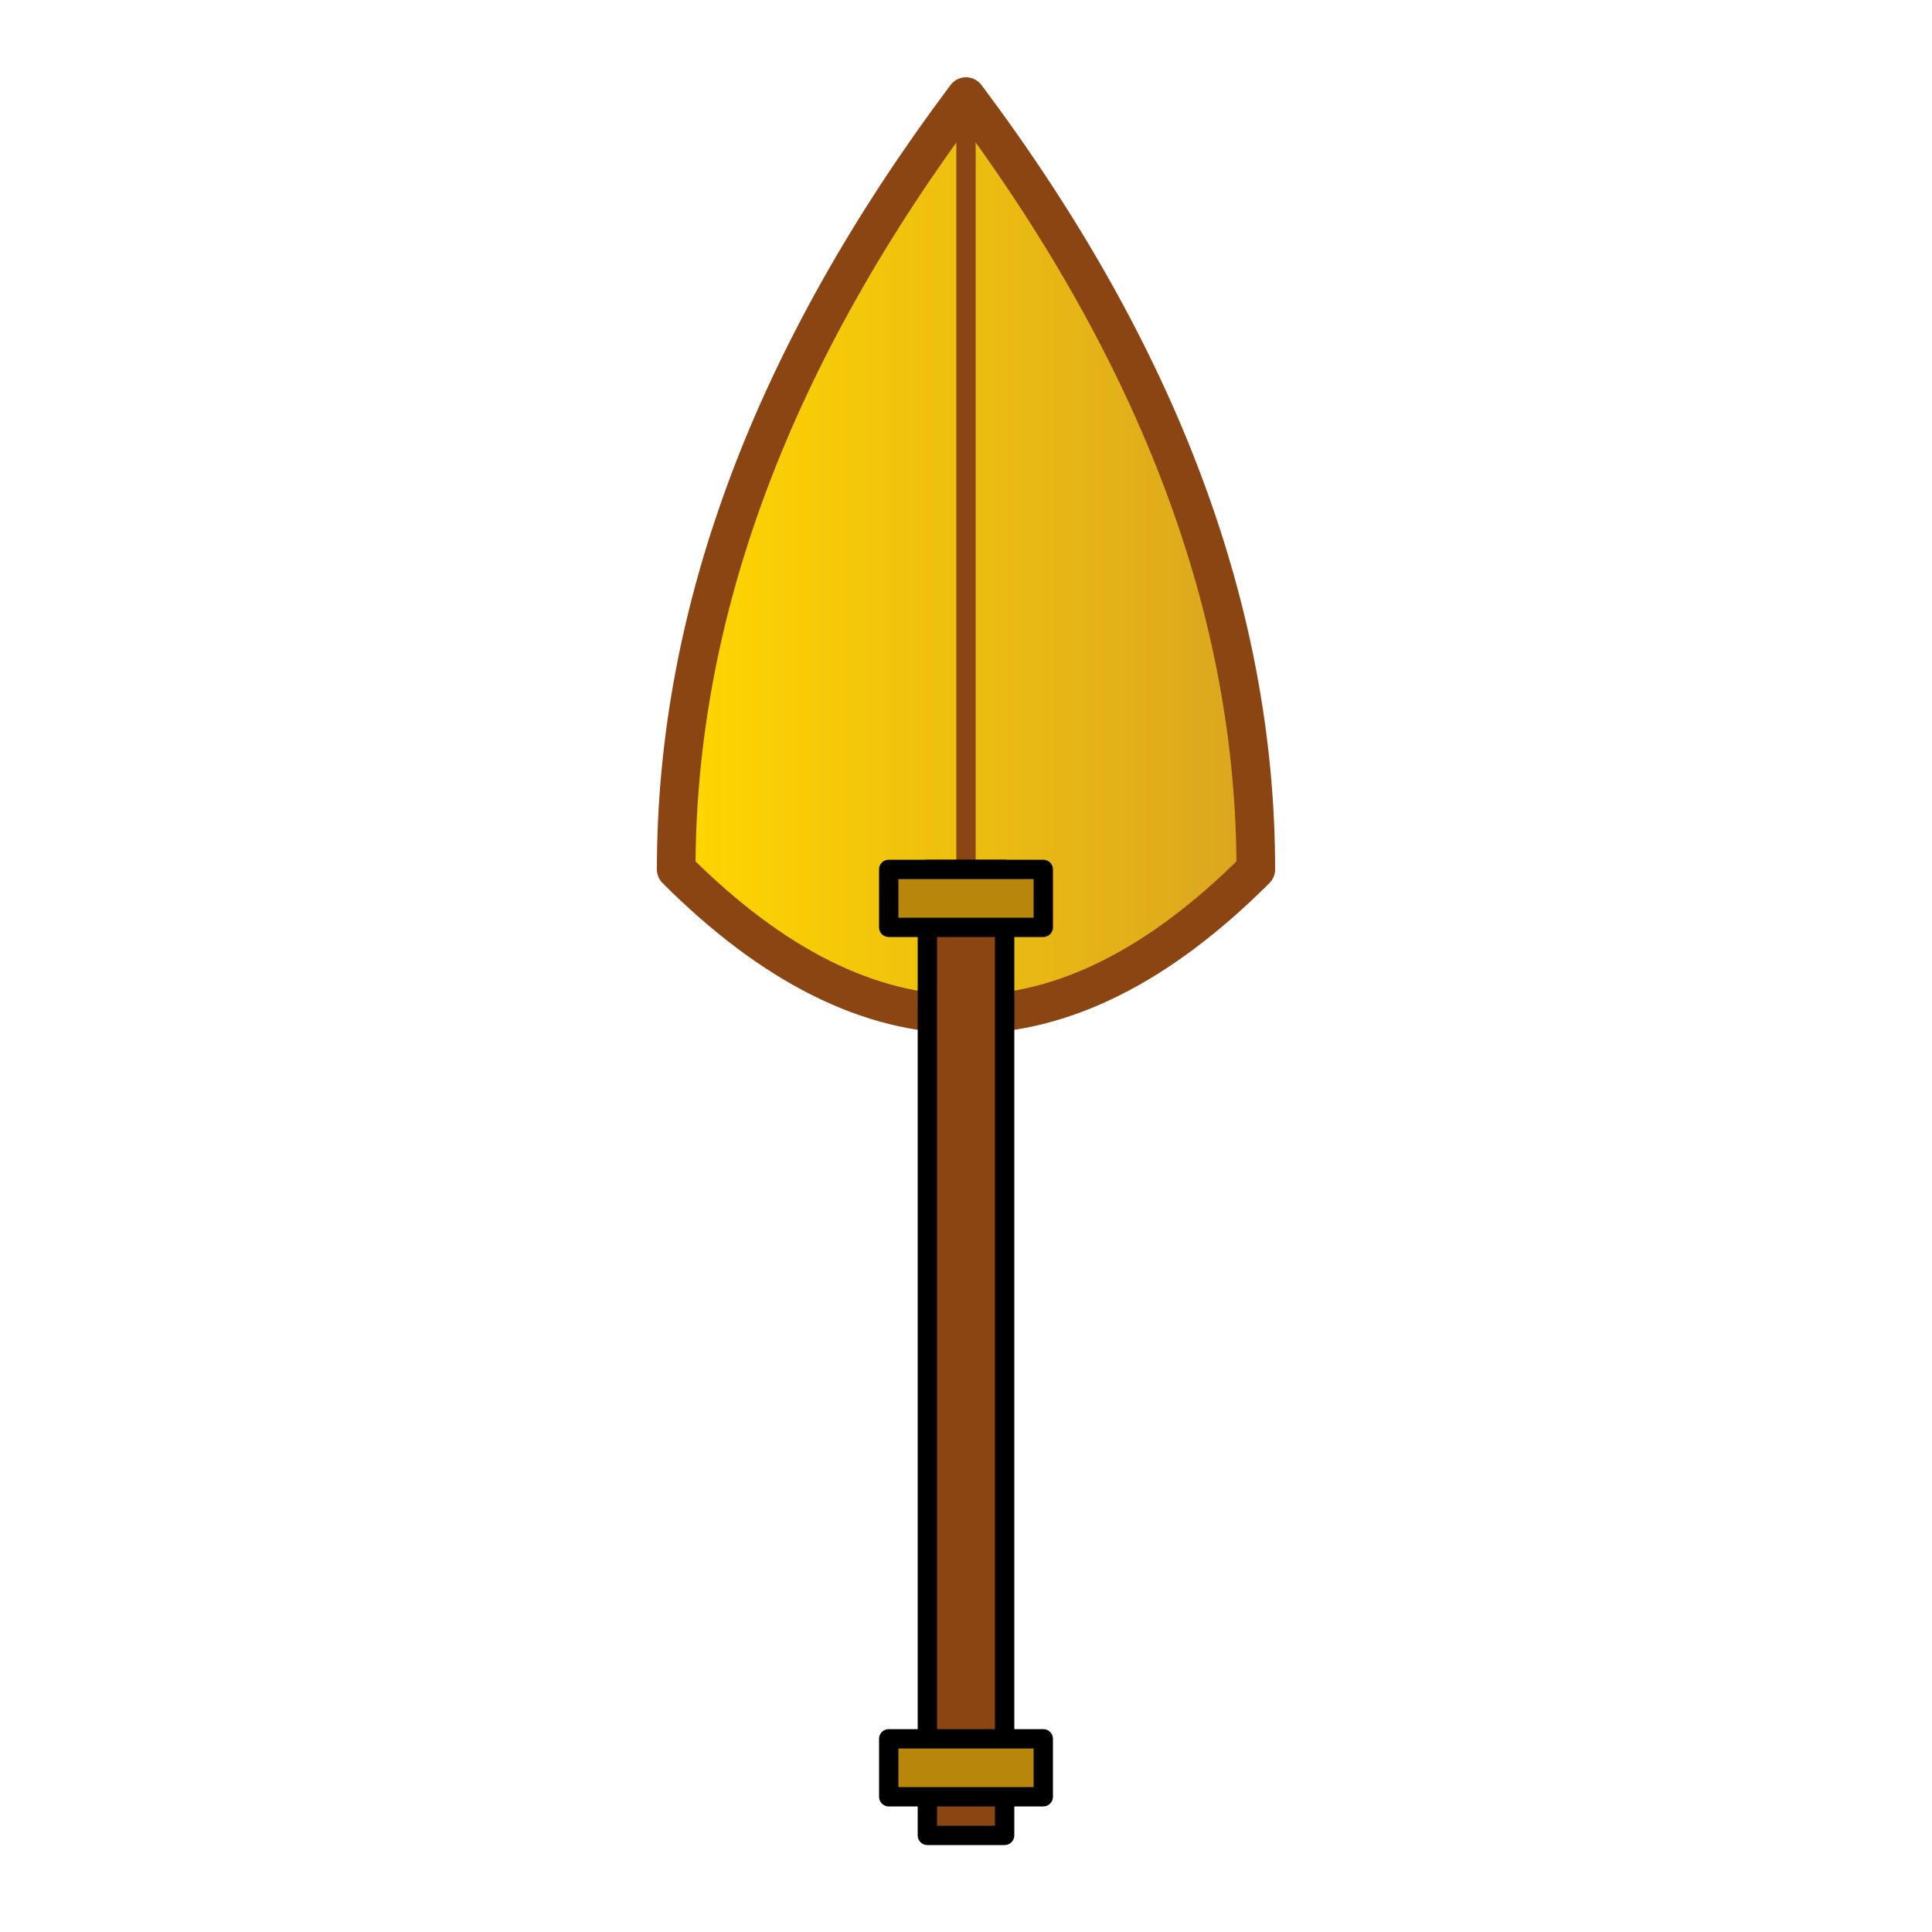
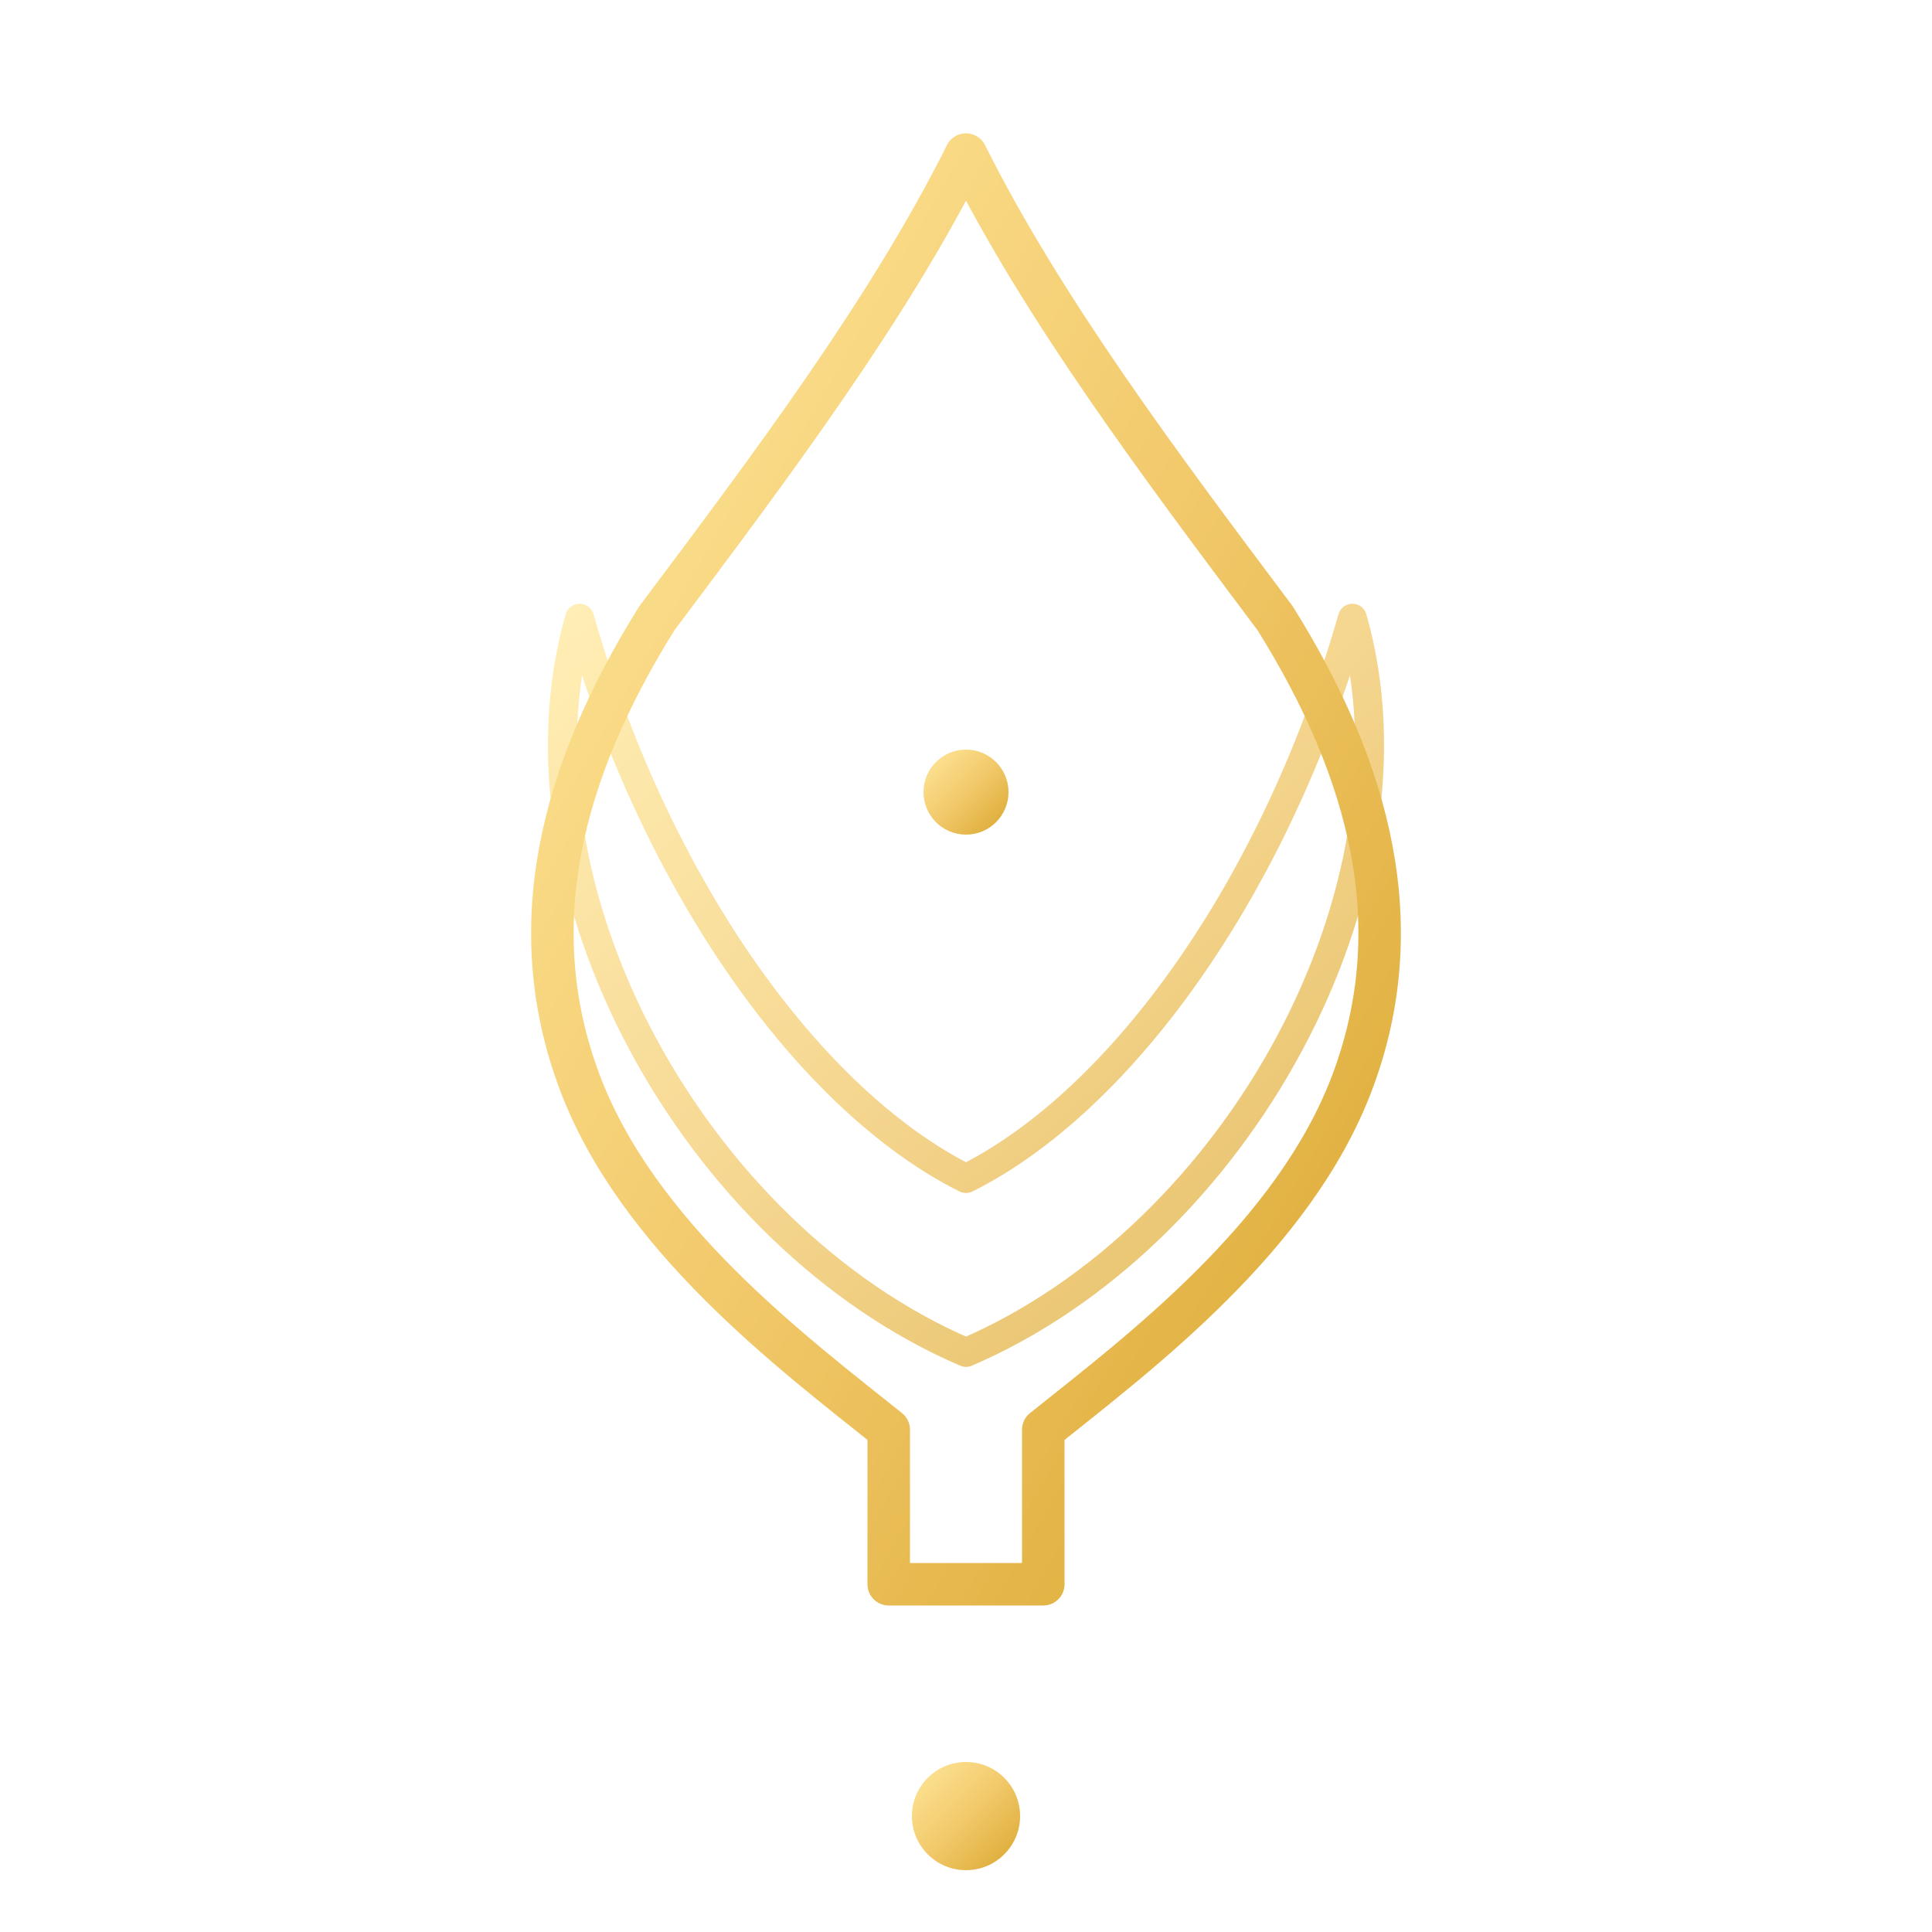
- <svg xmlns="http://www.w3.org/2000/svg" viewBox="0 0 100 100" fill="none" stroke="currentColor" stroke-linecap="round" stroke-linejoin="round">
-   <path d="M50 5 Q35 25 35 45 Q50 60 65 45 Q65 25 50 5Z" fill="url(#grad1)" stroke="#8B4513" stroke-width="2" />
-   <path d="M50 5 L50 45" stroke="#8B4513" stroke-width="1" />
-   <rect x="48" y="45" width="4" height="50" fill="#8B4513" />
-   <rect x="46" y="45" width="8" height="3" fill="#B8860B" />
-   <rect x="46" y="90" width="8" height="3" fill="#B8860B" />
+ <svg xmlns="http://www.w3.org/2000/svg" viewBox="0 0 100 100" width="100%" height="100%">
  <defs>
-     <linearGradient id="grad1" x1="0%" y1="0%" x2="100%" y2="0%">
-       <stop offset="0%" style="stop-color:#FFD700;stop-opacity:1" />
-       <stop offset="100%" style="stop-color:#DAA520;stop-opacity:1" />
+     <linearGradient id="goldLineGrad" x1="0%" y1="0%" x2="100%" y2="100%">
+       <stop offset="0%" stop-color="#FFE89C" />
+       <stop offset="50%" stop-color="#F2C96B" />
+       <stop offset="100%" stop-color="#D9A62E" />
    </linearGradient>
  </defs>
+   <g fill="none" stroke="url(#goldLineGrad)" stroke-width="2.2" stroke-linecap="round" stroke-linejoin="round">
+     <path d="M 30,32 C 26,46 36,64 50,70 C 64,64 74,46 70,32 C 66,46 58,57 50,61 C 42,57 34,46 30,32 Z" stroke-width="1.5" opacity="0.75" />
+     <path d="M 50,8              C 54,16 60,24 66,32              C 71,40 73,48 70,56              C 67,64 59,70 54,74              L 54,82              L 46,82              L 46,74              C 41,70 33,64 30,56              C 27,48 29,40 34,32              C 40,24 46,16 50,8 Z" />
+     <line x1="50" y1="12" x2="50" y2="82" stroke-width="1.8" />
+     <line x1="42" y1="36" x2="58" y2="36" stroke-width="1.5" opacity="0.9" />
+     <line x1="40" y1="41" x2="60" y2="41" stroke-width="1.5" opacity="0.9" />
+     <line x1="42" y1="46" x2="58" y2="46" stroke-width="1.5" opacity="0.9" />
+     <circle cx="50" cy="41" r="2.2" fill="url(#goldLineGrad)" stroke="none" />
+     <line x1="50" y1="82" x2="50" y2="94" stroke-width="2.2" />
+     <circle cx="50" cy="94" r="2.8" fill="url(#goldLineGrad)" stroke="none" />
+   </g>
</svg>
